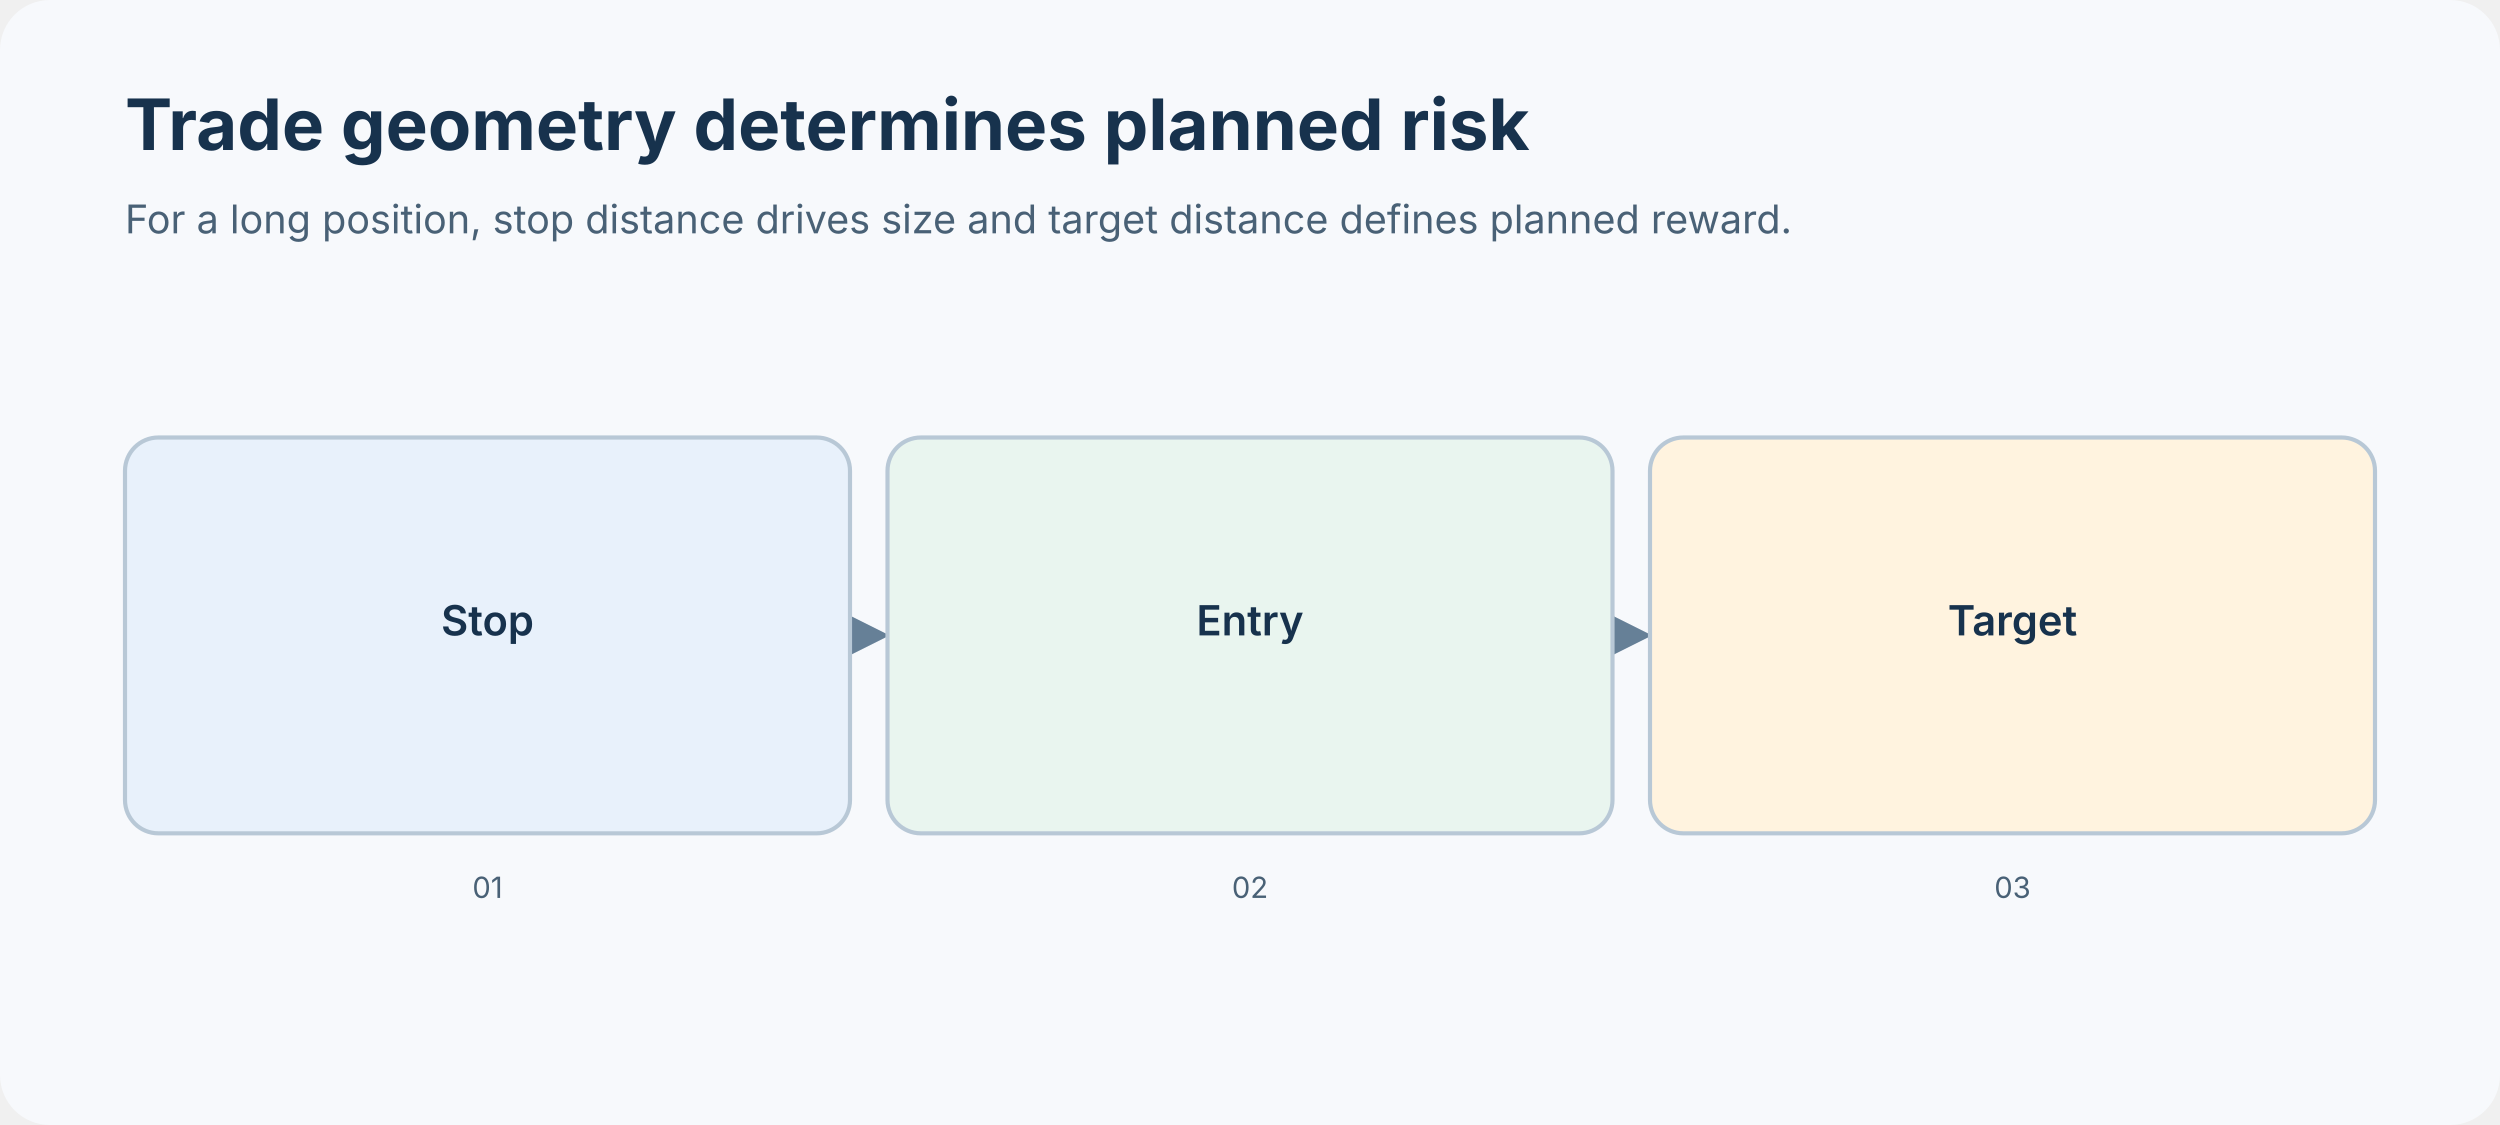
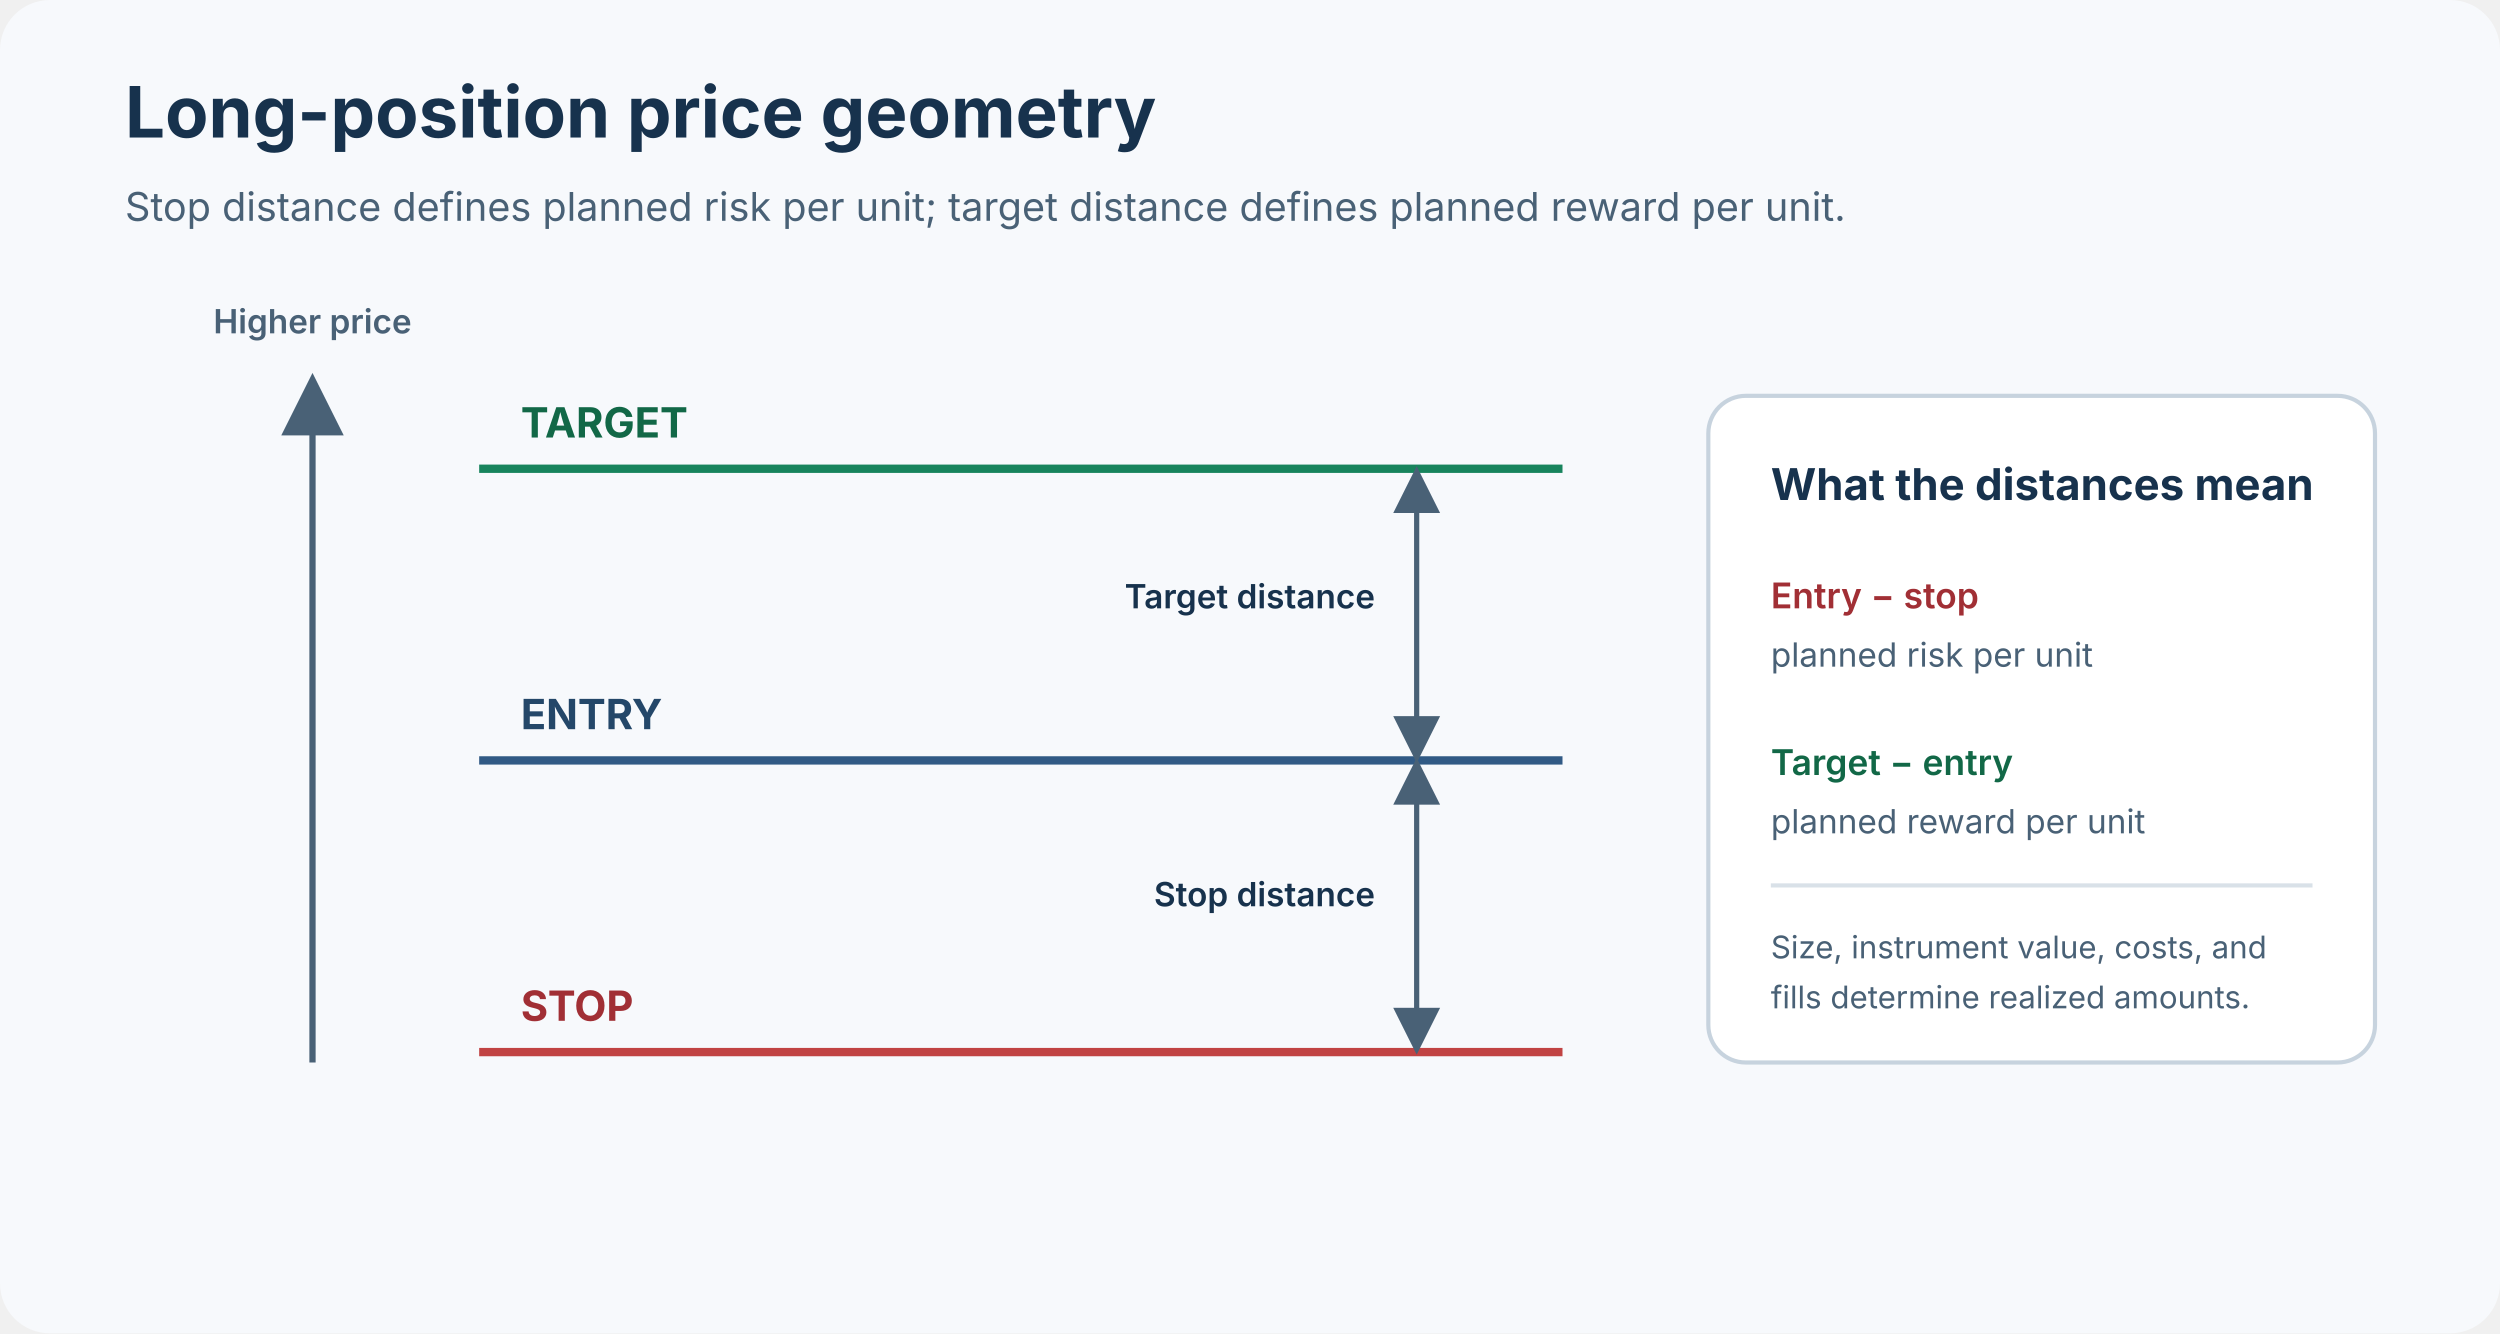
- <svg xmlns="http://www.w3.org/2000/svg" width="1200" height="540" viewBox="0 0 1200 540" role="img" aria-labelledby="title desc">
-   <rect width="1200" height="540" rx="24" fill="#f7f9fc" />
-   <text x="60" y="72" font-family="Inter,Arial,sans-serif" font-size="34" font-weight="700" fill="#17324d">Trade geometry determines planned risk</text>
-   <text x="60" y="112" font-family="Inter,Arial,sans-serif" font-size="19" fill="#496176">For a long position, stop distance drives size and target distance defines planned reward.</text>
+ <svg xmlns="http://www.w3.org/2000/svg" width="1200" height="640" viewBox="0 0 1200 640" role="img" aria-labelledby="title desc">
+   <rect width="1200" height="640" rx="24" fill="#f7f9fc" />
+   <text x="60" y="66" font-family="Inter,Arial,sans-serif" font-size="34" font-weight="700" fill="#17324d">Long-position price geometry</text>
+   <text x="60" y="106" font-family="Inter,Arial,sans-serif" font-size="19" fill="#496176">Stop distance defines planned risk per unit; target distance defines planned reward per unit.</text>
  <defs>
    <marker id="arrow" markerWidth="10" markerHeight="10" refX="8" refY="5" orient="auto">
-       <path d="M0 0 L10 5 L0 10 z" fill="#668097" />
+       <path d="M0 0 L10 5 L0 10 z" fill="#496176" />
+     </marker>
+     <marker id="measure" markerWidth="9" markerHeight="9" refX="4.5" refY="4.5" orient="auto-start-reverse">
+       <path d="M0 0 L9 4.5 L0 9 z" fill="#496176" />
    </marker>
  </defs>
-   <line x1="411.0" y1="305.0" x2="421.0" y2="305.0" stroke="#668097" stroke-width="3" marker-end="url(#arrow)" />
-   <rect x="60.0" y="210" width="348.0" height="190" rx="16" fill="#e8f1fb" stroke="#b8c8d6" stroke-width="2" />
-   <text x="234.0" y="305.0" text-anchor="middle" font-family="Inter,Arial,sans-serif" font-size="20" font-weight="600" fill="#17324d">Stop</text>
-   <text x="234.0" y="431" text-anchor="middle" font-family="Inter,Arial,sans-serif" font-size="14" fill="#496176">01</text>
-   <line x1="777.0" y1="305.0" x2="787.0" y2="305.0" stroke="#668097" stroke-width="3" marker-end="url(#arrow)" />
-   <rect x="426.0" y="210" width="348.0" height="190" rx="16" fill="#e9f5ef" stroke="#b8c8d6" stroke-width="2" />
-   <text x="600.0" y="305.0" text-anchor="middle" font-family="Inter,Arial,sans-serif" font-size="20" font-weight="600" fill="#17324d">Entry</text>
-   <text x="600.0" y="431" text-anchor="middle" font-family="Inter,Arial,sans-serif" font-size="14" fill="#496176">02</text>
-   <rect x="792.0" y="210" width="348.0" height="190" rx="16" fill="#fff3df" stroke="#b8c8d6" stroke-width="2" />
-   <text x="966.0" y="305.0" text-anchor="middle" font-family="Inter,Arial,sans-serif" font-size="20" font-weight="600" fill="#17324d">Target</text>
-   <text x="966.0" y="431" text-anchor="middle" font-family="Inter,Arial,sans-serif" font-size="14" fill="#496176">03</text>
+   <line x1="150" y1="510" x2="150" y2="185" stroke="#496176" stroke-width="3" marker-end="url(#arrow)" />
+   <text x="150" y="160" text-anchor="middle" font-family="Inter,Arial,sans-serif" font-size="16" font-weight="600" fill="#496176">Higher price</text>
+   <line x1="230" y1="225" x2="750" y2="225" stroke="#18845d" stroke-width="4" />
+   <line x1="230" y1="365" x2="750" y2="365" stroke="#315a85" stroke-width="4" />
+   <line x1="230" y1="505" x2="750" y2="505" stroke="#c14343" stroke-width="4" />
+   <text x="250" y="210" font-family="Inter,Arial,sans-serif" font-size="20" font-weight="700" fill="#126847">TARGET</text>
+   <text x="250" y="350" font-family="Inter,Arial,sans-serif" font-size="20" font-weight="700" fill="#244769">ENTRY</text>
+   <text x="250" y="490" font-family="Inter,Arial,sans-serif" font-size="20" font-weight="700" fill="#a12f35">STOP</text>
+   <line x1="680" y1="235" x2="680" y2="355" stroke="#496176" stroke-width="2.5" marker-start="url(#measure)" marker-end="url(#measure)" />
+   <text x="660" y="292" text-anchor="end" font-family="Inter,Arial,sans-serif" font-size="16" font-weight="600" fill="#17324d">Target distance</text>
+   <line x1="680" y1="375" x2="680" y2="495" stroke="#496176" stroke-width="2.5" marker-start="url(#measure)" marker-end="url(#measure)" />
+   <text x="660" y="435" text-anchor="end" font-family="Inter,Arial,sans-serif" font-size="16" font-weight="600" fill="#17324d">Stop distance</text>
+   <rect x="820" y="190" width="320" height="320" rx="18" fill="#ffffff" stroke="#c7d3de" stroke-width="2" />
+   <text x="850" y="240" font-family="Inter,Arial,sans-serif" font-size="21" font-weight="700" fill="#17324d">What the distances mean</text>
+   <text x="850" y="292" font-family="Inter,Arial,sans-serif" font-size="17" font-weight="600" fill="#a12f35">Entry − stop</text>
+   <text x="850" y="320" font-family="Inter,Arial,sans-serif" font-size="16" fill="#496176">planned risk per unit</text>
+   <text x="850" y="372" font-family="Inter,Arial,sans-serif" font-size="17" font-weight="600" fill="#126847">Target − entry</text>
+   <text x="850" y="400" font-family="Inter,Arial,sans-serif" font-size="16" fill="#496176">planned reward per unit</text>
+   <line x1="850" y1="425" x2="1110" y2="425" stroke="#d9e1e8" stroke-width="2" />
+   <text x="850" y="460" font-family="Inter,Arial,sans-serif" font-size="15" fill="#496176">Size, instrument value, costs, and</text>
+   <text x="850" y="484" font-family="Inter,Arial,sans-serif" font-size="15" fill="#496176">fills determine realized amounts.</text>
</svg>
